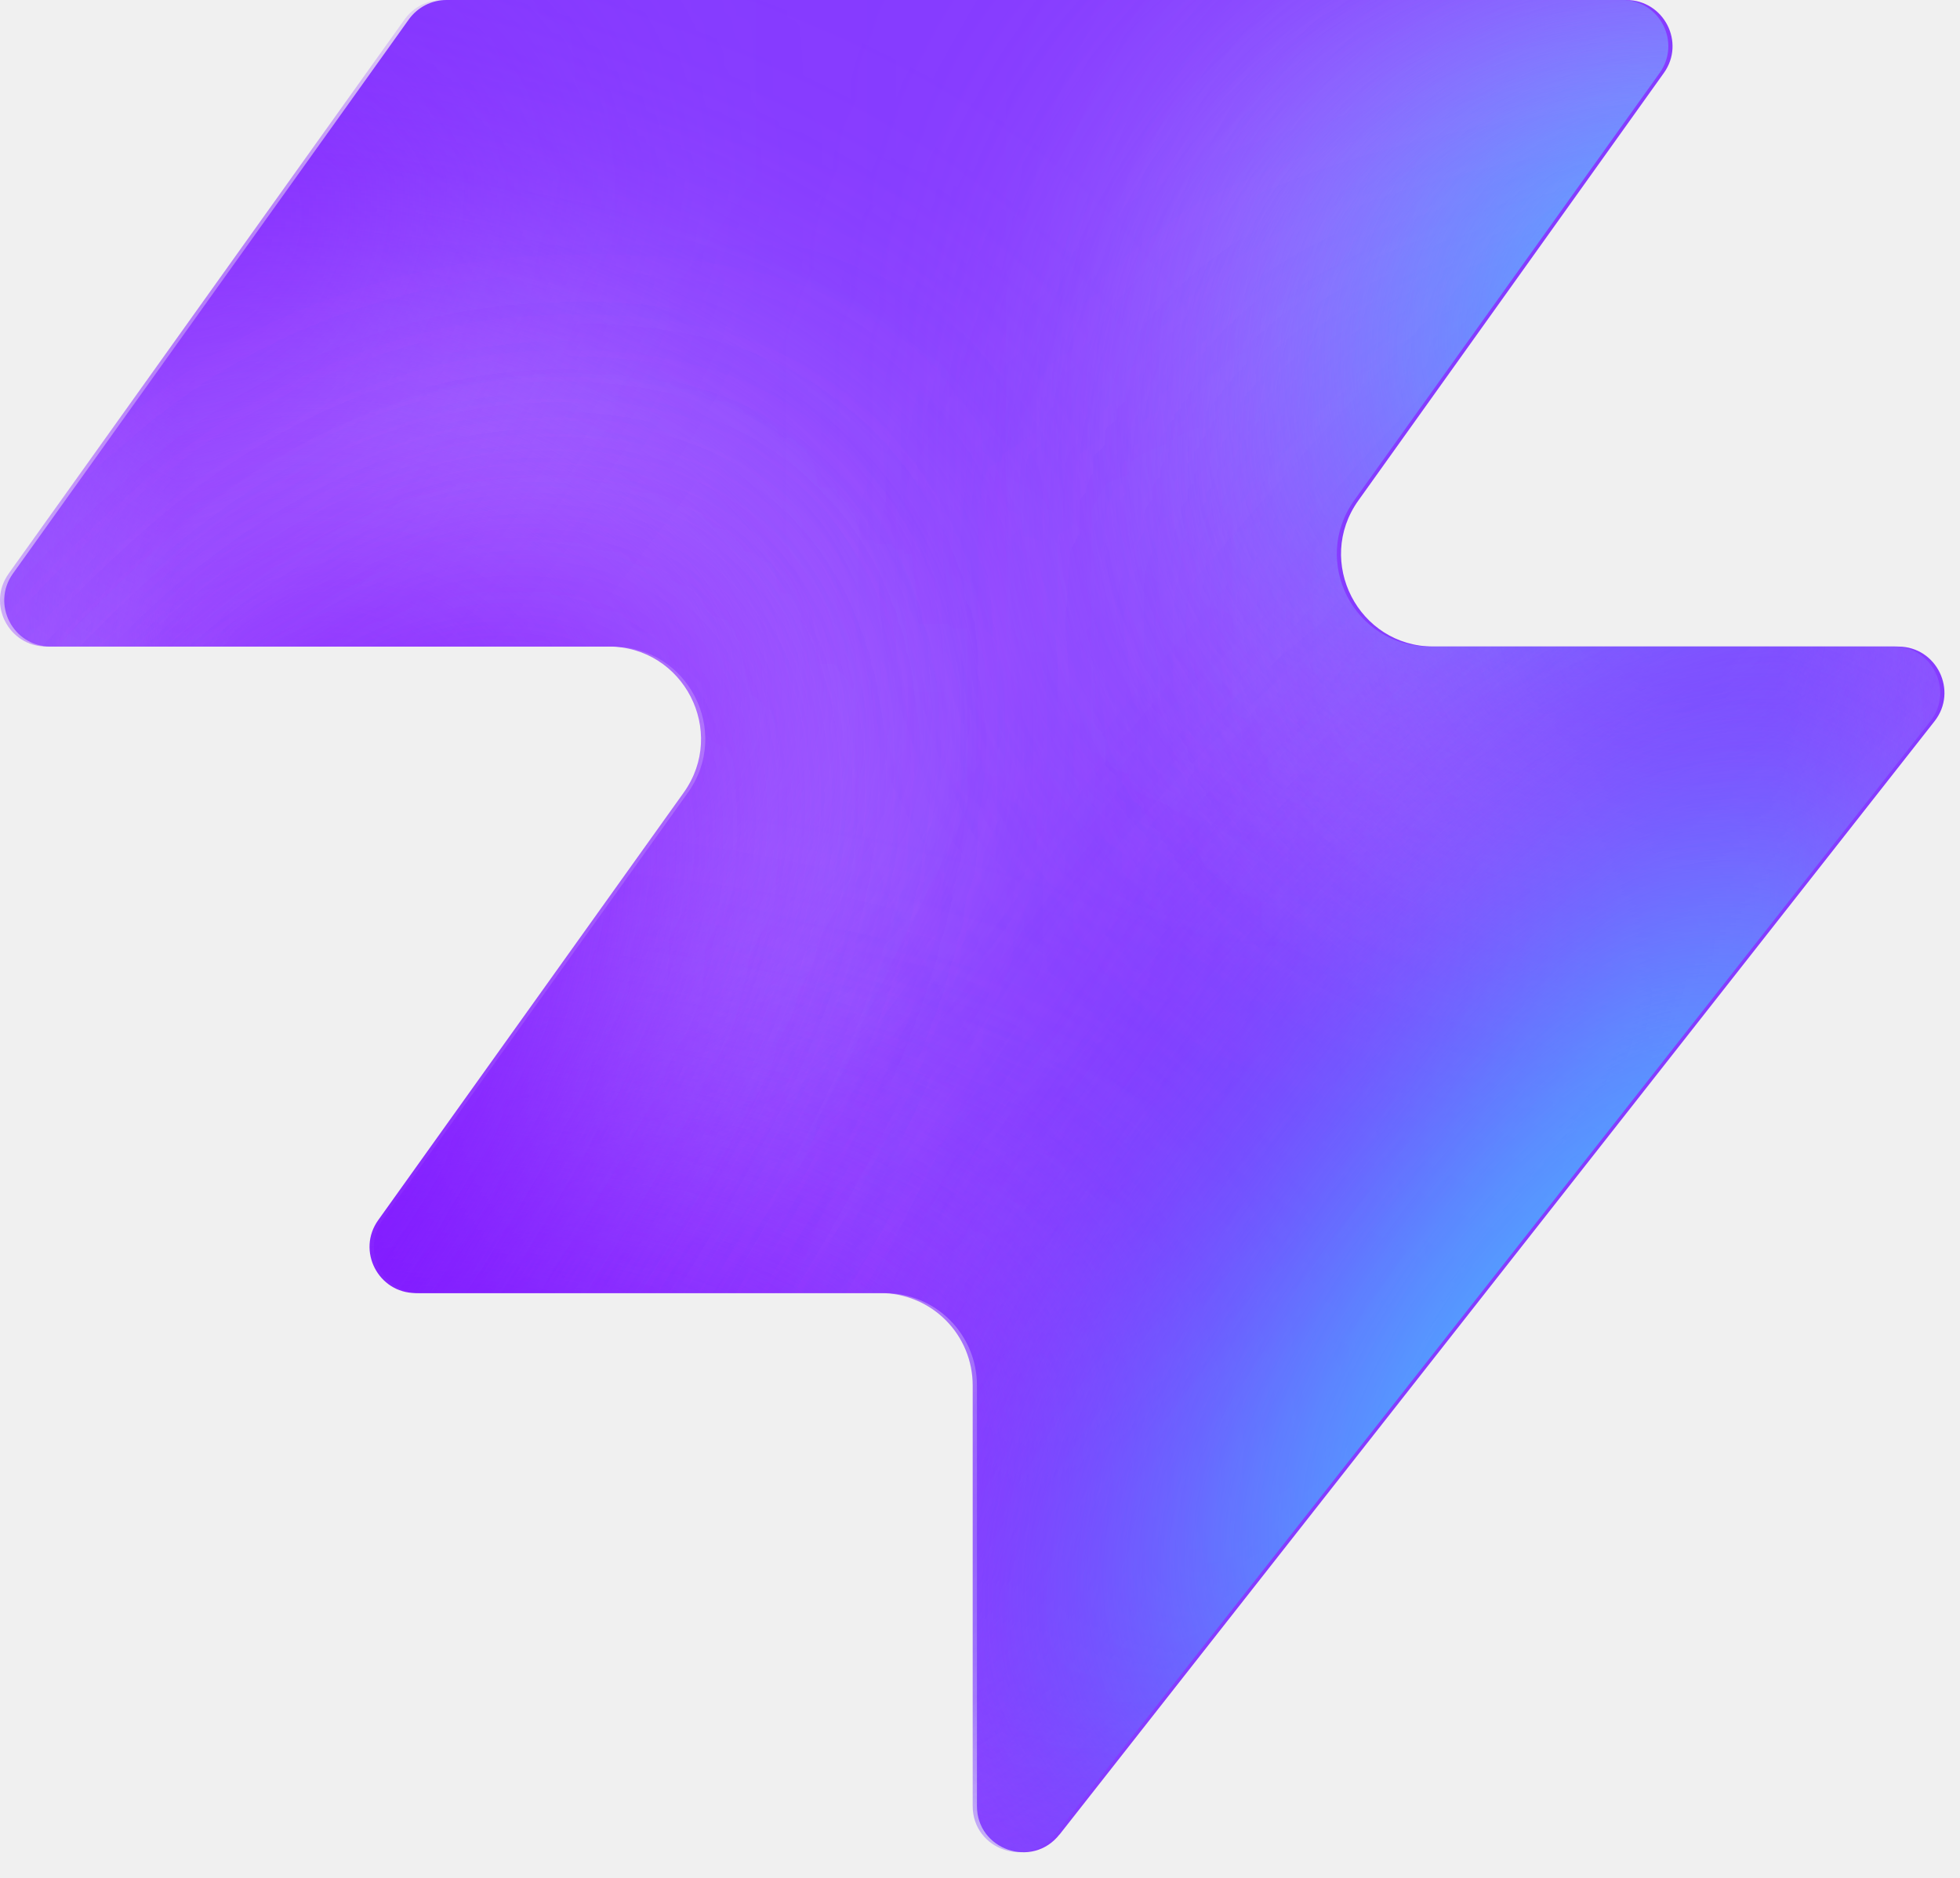
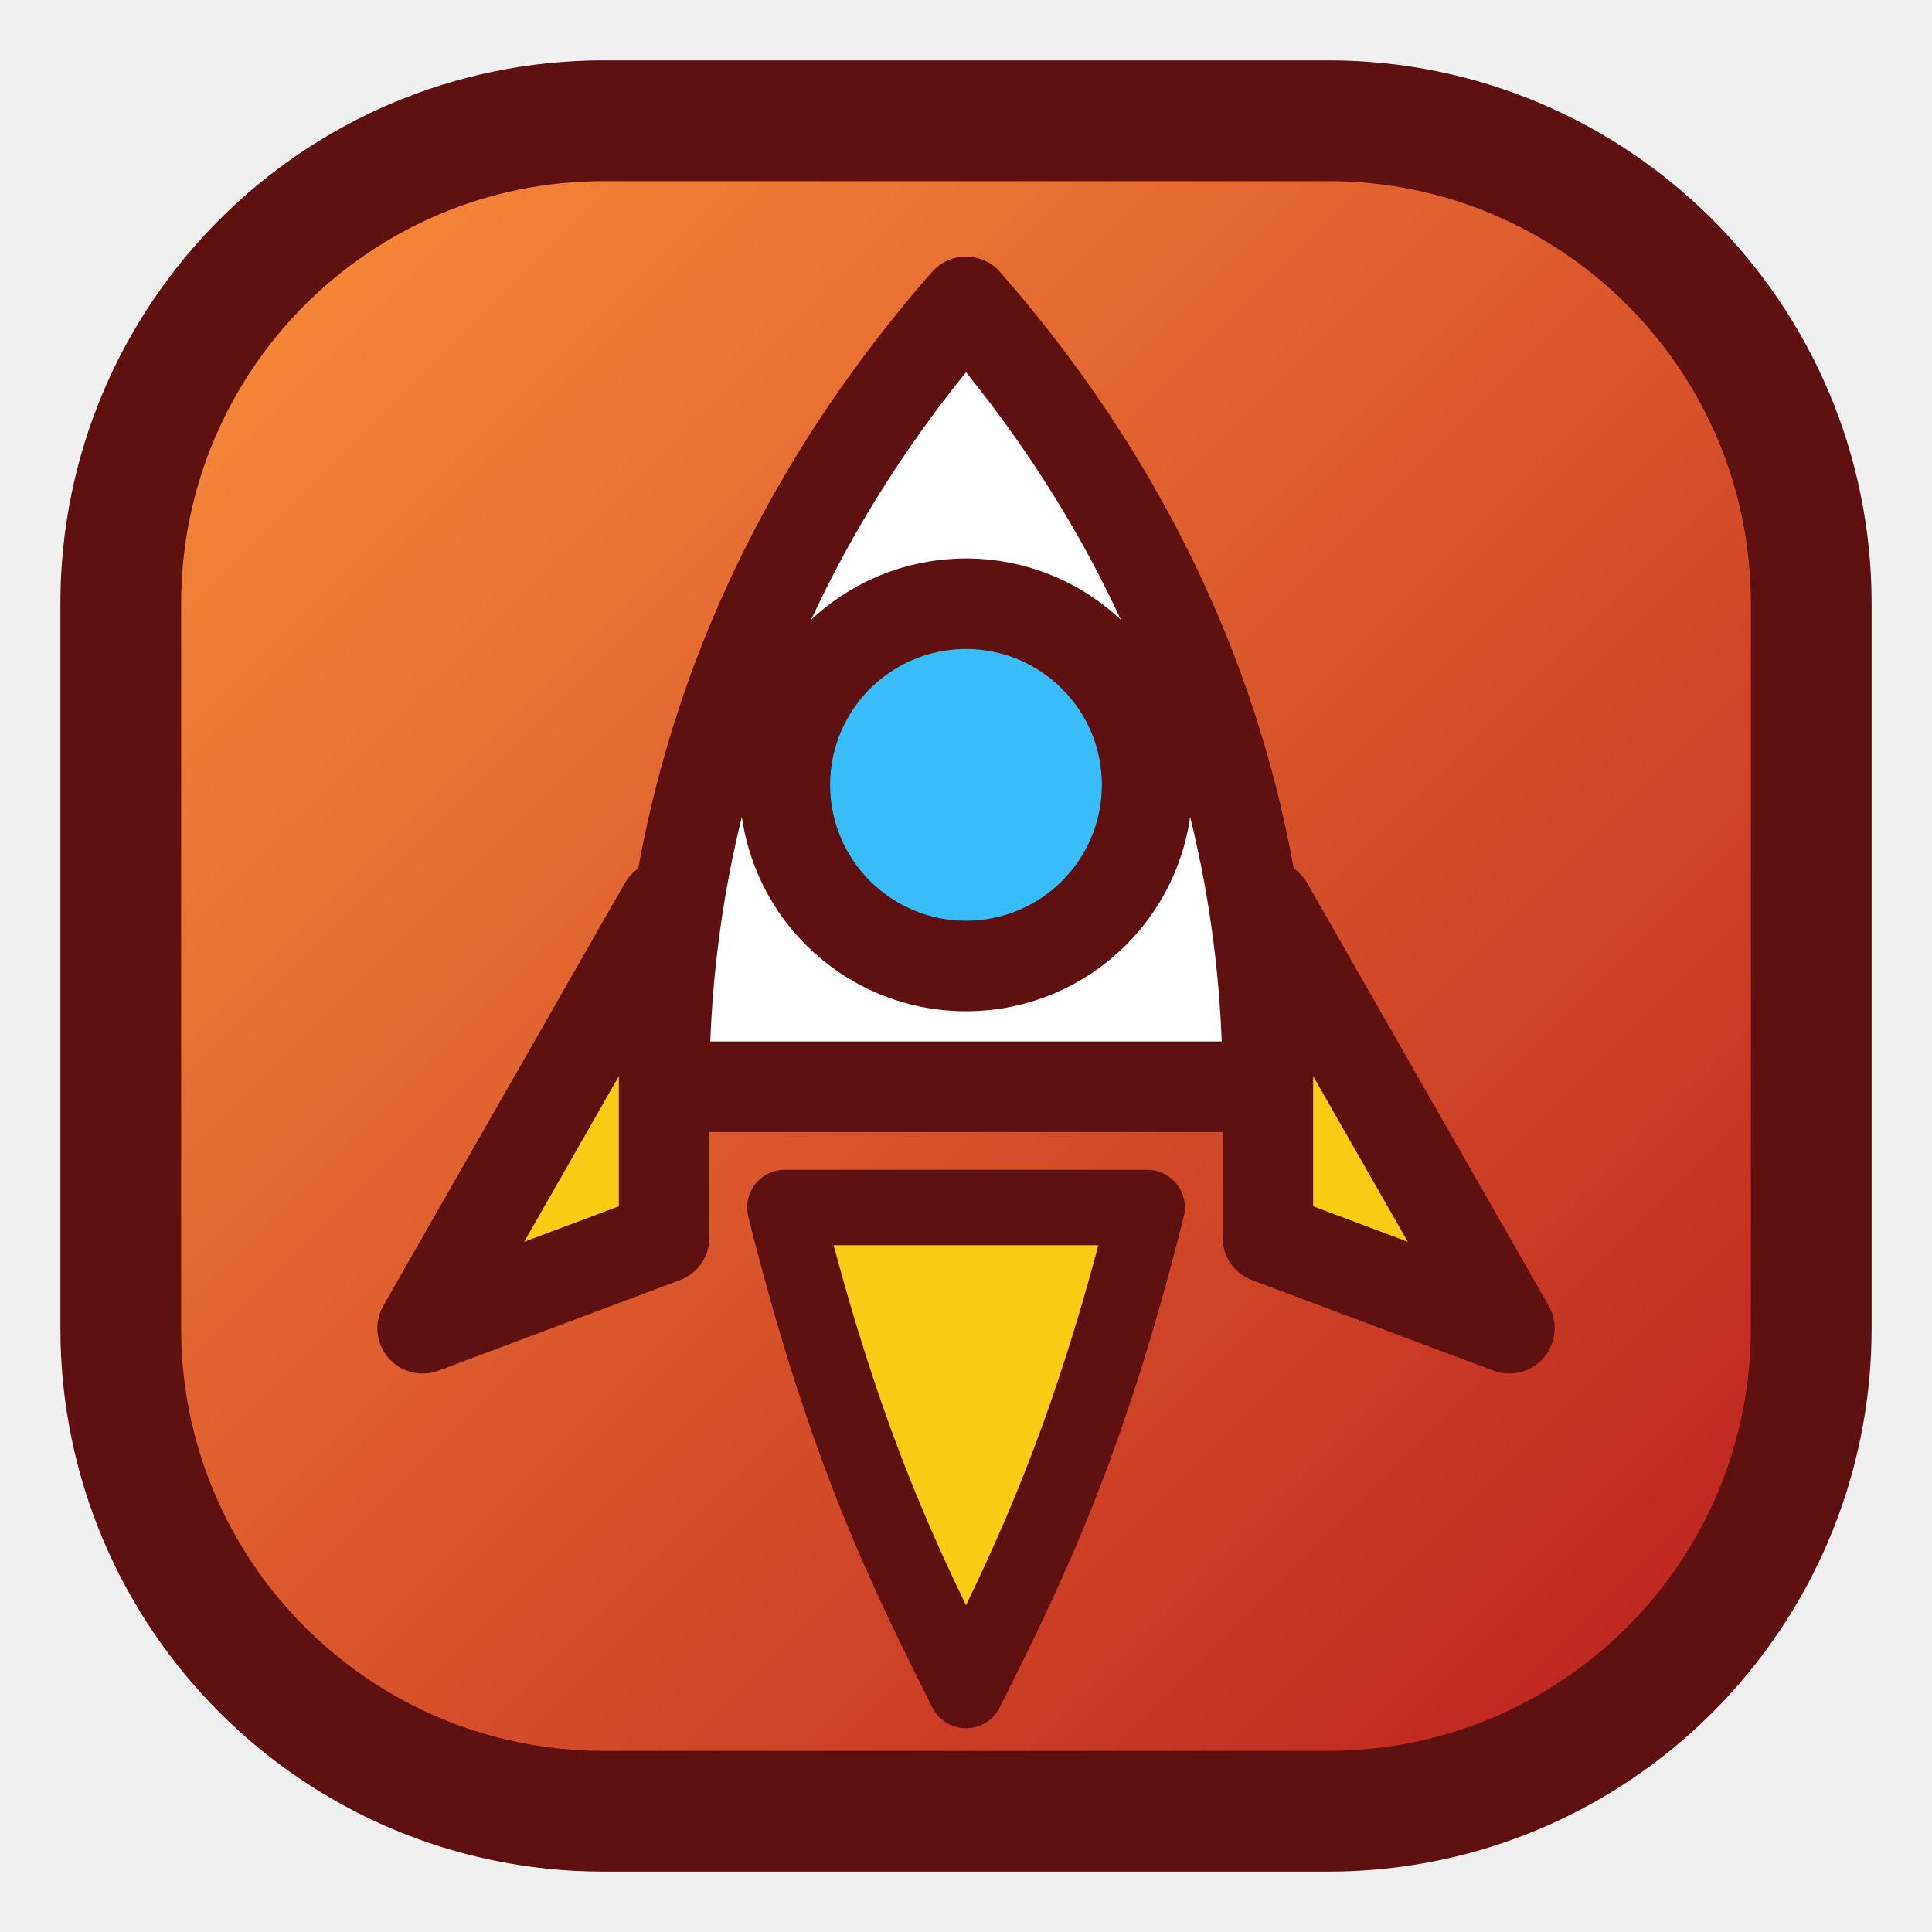
- <svg xmlns="http://www.w3.org/2000/svg" width="48" height="46" fill="none" viewBox="0 0 48 46">
-   <path fill="#863bff" d="M25.946 44.938c-.664.845-2.021.375-2.021-.698V33.937a2.26 2.26 0 0 0-2.262-2.262H10.287c-.92 0-1.456-1.04-.92-1.788l7.48-10.471c1.07-1.497 0-3.578-1.842-3.578H1.237c-.92 0-1.456-1.04-.92-1.788L10.013.474c.214-.297.556-.474.92-.474h28.894c.92 0 1.456 1.04.92 1.788l-7.48 10.471c-1.07 1.498 0 3.579 1.842 3.579h11.377c.943 0 1.473 1.088.89 1.83L25.947 44.94z" style="fill:#863bff;fill:color(display-p3 .525 .23 1);fill-opacity:1" />
-   <mask id="a" width="48" height="46" x="0" y="0" maskUnits="userSpaceOnUse" style="mask-type:alpha">
-     <path fill="#000" d="M25.842 44.938c-.664.844-2.021.375-2.021-.698V33.937a2.26 2.26 0 0 0-2.262-2.262H10.183c-.92 0-1.456-1.04-.92-1.788l7.48-10.471c1.07-1.498 0-3.579-1.842-3.579H1.133c-.92 0-1.456-1.04-.92-1.787L9.91.473c.214-.297.556-.474.92-.474h28.894c.92 0 1.456 1.04.92 1.788l-7.48 10.471c-1.07 1.498 0 3.578 1.842 3.578h11.377c.943 0 1.473 1.088.89 1.832L25.843 44.94z" style="fill:#000;fill-opacity:1" />
-   </mask>
-   <g mask="url(#a)">
-     <g filter="url(#b)">
-       <ellipse cx="5.508" cy="14.704" fill="#ede6ff" rx="5.508" ry="14.704" style="fill:#ede6ff;fill:color(display-p3 .927 .903 1);fill-opacity:1" transform="matrix(.00324 1 1 -.00324 -4.47 31.516)" />
-     </g>
-     <g filter="url(#c)">
-       <ellipse cx="10.399" cy="29.851" fill="#ede6ff" rx="10.399" ry="29.851" style="fill:#ede6ff;fill:color(display-p3 .927 .903 1);fill-opacity:1" transform="matrix(.00324 1 1 -.00324 -39.328 7.883)" />
-     </g>
-     <g filter="url(#d)">
-       <ellipse cx="5.508" cy="30.487" fill="#7e14ff" rx="5.508" ry="30.487" style="fill:#7e14ff;fill:color(display-p3 .492 .077 1);fill-opacity:1" transform="rotate(89.814 -25.913 -14.639)scale(1 -1)" />
-     </g>
-     <g filter="url(#e)">
-       <ellipse cx="5.508" cy="30.599" fill="#7e14ff" rx="5.508" ry="30.599" style="fill:#7e14ff;fill:color(display-p3 .492 .077 1);fill-opacity:1" transform="rotate(89.814 -32.644 -3.334)scale(1 -1)" />
-     </g>
-     <g filter="url(#f)">
-       <ellipse cx="5.508" cy="30.599" fill="#7e14ff" rx="5.508" ry="30.599" style="fill:#7e14ff;fill:color(display-p3 .492 .077 1);fill-opacity:1" transform="matrix(.00324 1 1 -.00324 -34.34 30.47)" />
-     </g>
-     <g filter="url(#g)">
-       <ellipse cx="14.072" cy="22.078" fill="#ede6ff" rx="14.072" ry="22.078" style="fill:#ede6ff;fill:color(display-p3 .927 .903 1);fill-opacity:1" transform="rotate(93.35 24.506 48.493)scale(-1 1)" />
-     </g>
-     <g filter="url(#h)">
-       <ellipse cx="3.47" cy="21.501" fill="#7e14ff" rx="3.47" ry="21.501" style="fill:#7e14ff;fill:color(display-p3 .492 .077 1);fill-opacity:1" transform="rotate(89.009 28.708 47.59)scale(-1 1)" />
-     </g>
-     <g filter="url(#i)">
-       <ellipse cx="3.47" cy="21.501" fill="#7e14ff" rx="3.47" ry="21.501" style="fill:#7e14ff;fill:color(display-p3 .492 .077 1);fill-opacity:1" transform="rotate(89.009 28.708 47.59)scale(-1 1)" />
-     </g>
-     <g filter="url(#j)">
-       <ellipse cx=".387" cy="8.972" fill="#7e14ff" rx="4.407" ry="29.108" style="fill:#7e14ff;fill:color(display-p3 .492 .077 1);fill-opacity:1" transform="rotate(39.51 .387 8.972)" />
-     </g>
-     <g filter="url(#k)">
-       <ellipse cx="47.523" cy="-6.092" fill="#7e14ff" rx="4.407" ry="29.108" style="fill:#7e14ff;fill:color(display-p3 .492 .077 1);fill-opacity:1" transform="rotate(37.892 47.523 -6.092)" />
-     </g>
-     <g filter="url(#l)">
-       <ellipse cx="41.412" cy="6.333" fill="#47bfff" rx="5.971" ry="9.665" style="fill:#47bfff;fill:color(display-p3 .28 .748 1);fill-opacity:1" transform="rotate(37.892 41.412 6.333)" />
-     </g>
-     <g filter="url(#m)">
-       <ellipse cx="-1.879" cy="38.332" fill="#7e14ff" rx="4.407" ry="29.108" style="fill:#7e14ff;fill:color(display-p3 .492 .077 1);fill-opacity:1" transform="rotate(37.892 -1.88 38.332)" />
-     </g>
-     <g filter="url(#n)">
-       <ellipse cx="-1.879" cy="38.332" fill="#7e14ff" rx="4.407" ry="29.108" style="fill:#7e14ff;fill:color(display-p3 .492 .077 1);fill-opacity:1" transform="rotate(37.892 -1.88 38.332)" />
-     </g>
-     <g filter="url(#o)">
-       <ellipse cx="35.651" cy="29.907" fill="#7e14ff" rx="4.407" ry="29.108" style="fill:#7e14ff;fill:color(display-p3 .492 .077 1);fill-opacity:1" transform="rotate(37.892 35.651 29.907)" />
-     </g>
-     <g filter="url(#p)">
-       <ellipse cx="38.418" cy="32.4" fill="#47bfff" rx="5.971" ry="15.297" style="fill:#47bfff;fill:color(display-p3 .28 .748 1);fill-opacity:1" transform="rotate(37.892 38.418 32.4)" />
-     </g>
-   </g>
+ <svg xmlns="http://www.w3.org/2000/svg" viewBox="0 0 64 64">
  <defs>
-     <filter id="b" width="60.045" height="41.654" x="-19.77" y="16.149" color-interpolation-filters="sRGB" filterUnits="userSpaceOnUse">
-       <feFlood flood-opacity="0" result="BackgroundImageFix" />
-       <feBlend in="SourceGraphic" in2="BackgroundImageFix" result="shape" />
-       <feGaussianBlur result="effect1_foregroundBlur_2002_17158" stdDeviation="7.659" />
-     </filter>
-     <filter id="c" width="90.34" height="51.437" x="-54.613" y="-7.533" color-interpolation-filters="sRGB" filterUnits="userSpaceOnUse">
-       <feFlood flood-opacity="0" result="BackgroundImageFix" />
-       <feBlend in="SourceGraphic" in2="BackgroundImageFix" result="shape" />
-       <feGaussianBlur result="effect1_foregroundBlur_2002_17158" stdDeviation="7.659" />
-     </filter>
-     <filter id="d" width="79.355" height="29.4" x="-49.64" y="2.03" color-interpolation-filters="sRGB" filterUnits="userSpaceOnUse">
-       <feFlood flood-opacity="0" result="BackgroundImageFix" />
-       <feBlend in="SourceGraphic" in2="BackgroundImageFix" result="shape" />
-       <feGaussianBlur result="effect1_foregroundBlur_2002_17158" stdDeviation="4.596" />
-     </filter>
-     <filter id="e" width="79.579" height="29.4" x="-45.045" y="20.029" color-interpolation-filters="sRGB" filterUnits="userSpaceOnUse">
-       <feFlood flood-opacity="0" result="BackgroundImageFix" />
-       <feBlend in="SourceGraphic" in2="BackgroundImageFix" result="shape" />
-       <feGaussianBlur result="effect1_foregroundBlur_2002_17158" stdDeviation="4.596" />
-     </filter>
-     <filter id="f" width="79.579" height="29.4" x="-43.513" y="21.178" color-interpolation-filters="sRGB" filterUnits="userSpaceOnUse">
-       <feFlood flood-opacity="0" result="BackgroundImageFix" />
-       <feBlend in="SourceGraphic" in2="BackgroundImageFix" result="shape" />
-       <feGaussianBlur result="effect1_foregroundBlur_2002_17158" stdDeviation="4.596" />
-     </filter>
-     <filter id="g" width="74.749" height="58.852" x="15.756" y="-17.901" color-interpolation-filters="sRGB" filterUnits="userSpaceOnUse">
-       <feFlood flood-opacity="0" result="BackgroundImageFix" />
-       <feBlend in="SourceGraphic" in2="BackgroundImageFix" result="shape" />
-       <feGaussianBlur result="effect1_foregroundBlur_2002_17158" stdDeviation="7.659" />
-     </filter>
-     <filter id="h" width="61.377" height="25.362" x="23.548" y="2.284" color-interpolation-filters="sRGB" filterUnits="userSpaceOnUse">
-       <feFlood flood-opacity="0" result="BackgroundImageFix" />
-       <feBlend in="SourceGraphic" in2="BackgroundImageFix" result="shape" />
-       <feGaussianBlur result="effect1_foregroundBlur_2002_17158" stdDeviation="4.596" />
-     </filter>
-     <filter id="i" width="61.377" height="25.362" x="23.548" y="2.284" color-interpolation-filters="sRGB" filterUnits="userSpaceOnUse">
-       <feFlood flood-opacity="0" result="BackgroundImageFix" />
-       <feBlend in="SourceGraphic" in2="BackgroundImageFix" result="shape" />
-       <feGaussianBlur result="effect1_foregroundBlur_2002_17158" stdDeviation="4.596" />
-     </filter>
-     <filter id="j" width="56.045" height="63.649" x="-27.636" y="-22.853" color-interpolation-filters="sRGB" filterUnits="userSpaceOnUse">
-       <feFlood flood-opacity="0" result="BackgroundImageFix" />
-       <feBlend in="SourceGraphic" in2="BackgroundImageFix" result="shape" />
-       <feGaussianBlur result="effect1_foregroundBlur_2002_17158" stdDeviation="4.596" />
-     </filter>
-     <filter id="k" width="54.814" height="64.646" x="20.116" y="-38.415" color-interpolation-filters="sRGB" filterUnits="userSpaceOnUse">
-       <feFlood flood-opacity="0" result="BackgroundImageFix" />
-       <feBlend in="SourceGraphic" in2="BackgroundImageFix" result="shape" />
-       <feGaussianBlur result="effect1_foregroundBlur_2002_17158" stdDeviation="4.596" />
-     </filter>
-     <filter id="l" width="33.541" height="35.313" x="24.641" y="-11.323" color-interpolation-filters="sRGB" filterUnits="userSpaceOnUse">
-       <feFlood flood-opacity="0" result="BackgroundImageFix" />
-       <feBlend in="SourceGraphic" in2="BackgroundImageFix" result="shape" />
-       <feGaussianBlur result="effect1_foregroundBlur_2002_17158" stdDeviation="4.596" />
-     </filter>
-     <filter id="m" width="54.814" height="64.646" x="-29.286" y="6.009" color-interpolation-filters="sRGB" filterUnits="userSpaceOnUse">
-       <feFlood flood-opacity="0" result="BackgroundImageFix" />
-       <feBlend in="SourceGraphic" in2="BackgroundImageFix" result="shape" />
-       <feGaussianBlur result="effect1_foregroundBlur_2002_17158" stdDeviation="4.596" />
-     </filter>
-     <filter id="n" width="54.814" height="64.646" x="-29.286" y="6.009" color-interpolation-filters="sRGB" filterUnits="userSpaceOnUse">
-       <feFlood flood-opacity="0" result="BackgroundImageFix" />
-       <feBlend in="SourceGraphic" in2="BackgroundImageFix" result="shape" />
-       <feGaussianBlur result="effect1_foregroundBlur_2002_17158" stdDeviation="4.596" />
-     </filter>
-     <filter id="o" width="54.814" height="64.646" x="8.244" y="-2.416" color-interpolation-filters="sRGB" filterUnits="userSpaceOnUse">
-       <feFlood flood-opacity="0" result="BackgroundImageFix" />
-       <feBlend in="SourceGraphic" in2="BackgroundImageFix" result="shape" />
-       <feGaussianBlur result="effect1_foregroundBlur_2002_17158" stdDeviation="4.596" />
-     </filter>
-     <filter id="p" width="39.409" height="43.623" x="18.713" y="10.588" color-interpolation-filters="sRGB" filterUnits="userSpaceOnUse">
-       <feFlood flood-opacity="0" result="BackgroundImageFix" />
-       <feBlend in="SourceGraphic" in2="BackgroundImageFix" result="shape" />
-       <feGaussianBlur result="effect1_foregroundBlur_2002_17158" stdDeviation="4.596" />
-     </filter>
+     <linearGradient id="g" x1="0" y1="0" x2="1" y2="1">
+       <stop offset="0" stop-color="#fb923c" />
+       <stop offset="1" stop-color="#b91c1c" />
+     </linearGradient>
  </defs>
+   <rect x="4" y="4" width="56" height="56" rx="16" fill="url(#g)" stroke="#5f1010" stroke-width="4" />
+   <path d="M32 10 C39 18 42 27 42 36 L22 36 C22 27 25 18 32 10 Z" fill="#fff" stroke="#5f1010" stroke-width="3" stroke-linejoin="round" />
+   <path d="M22 30 L14 44 L22 41 Z M42 30 L50 44 L42 41 Z" fill="#facc15" stroke="#5f1010" stroke-width="3" stroke-linejoin="round" />
+   <circle cx="32" cy="26" r="6" fill="#38bdf8" stroke="#5f1010" stroke-width="3" />
+   <path d="M26 40 C28 48 30 52 32 56 C34 52 36 48 38 40 Z" fill="#facc15" stroke="#5f1010" stroke-width="2.5" stroke-linejoin="round" />
</svg>
